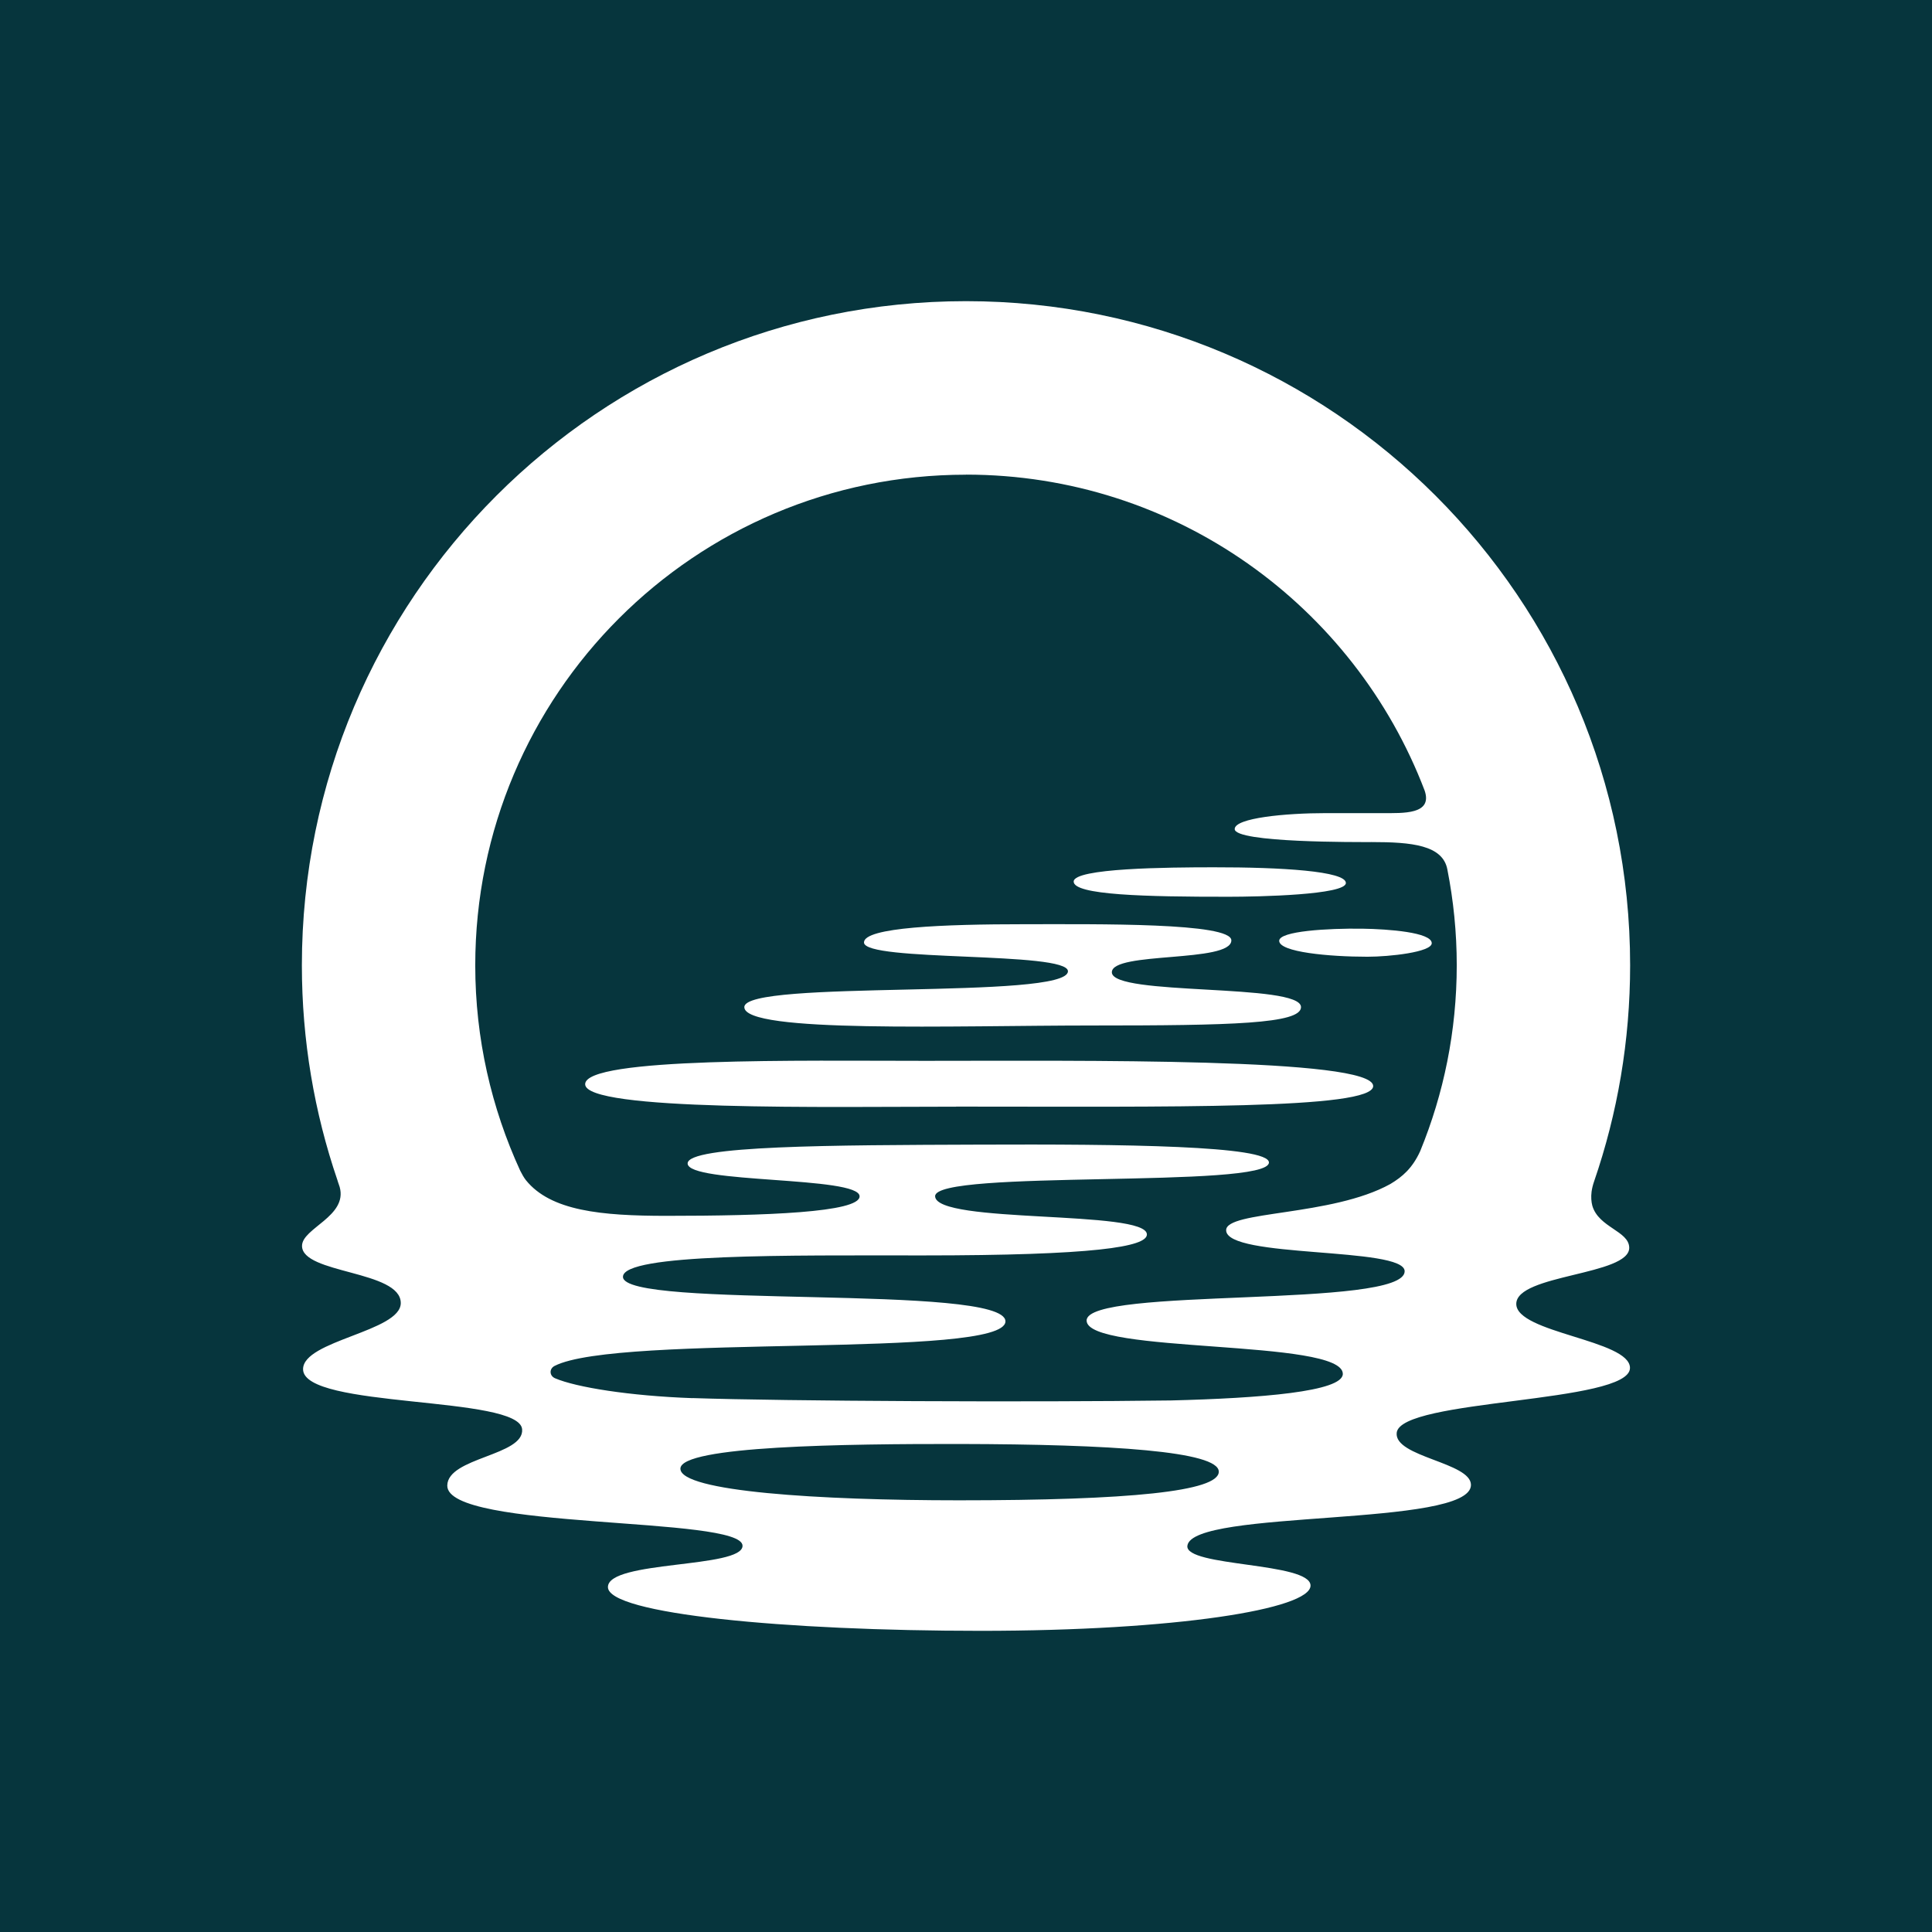
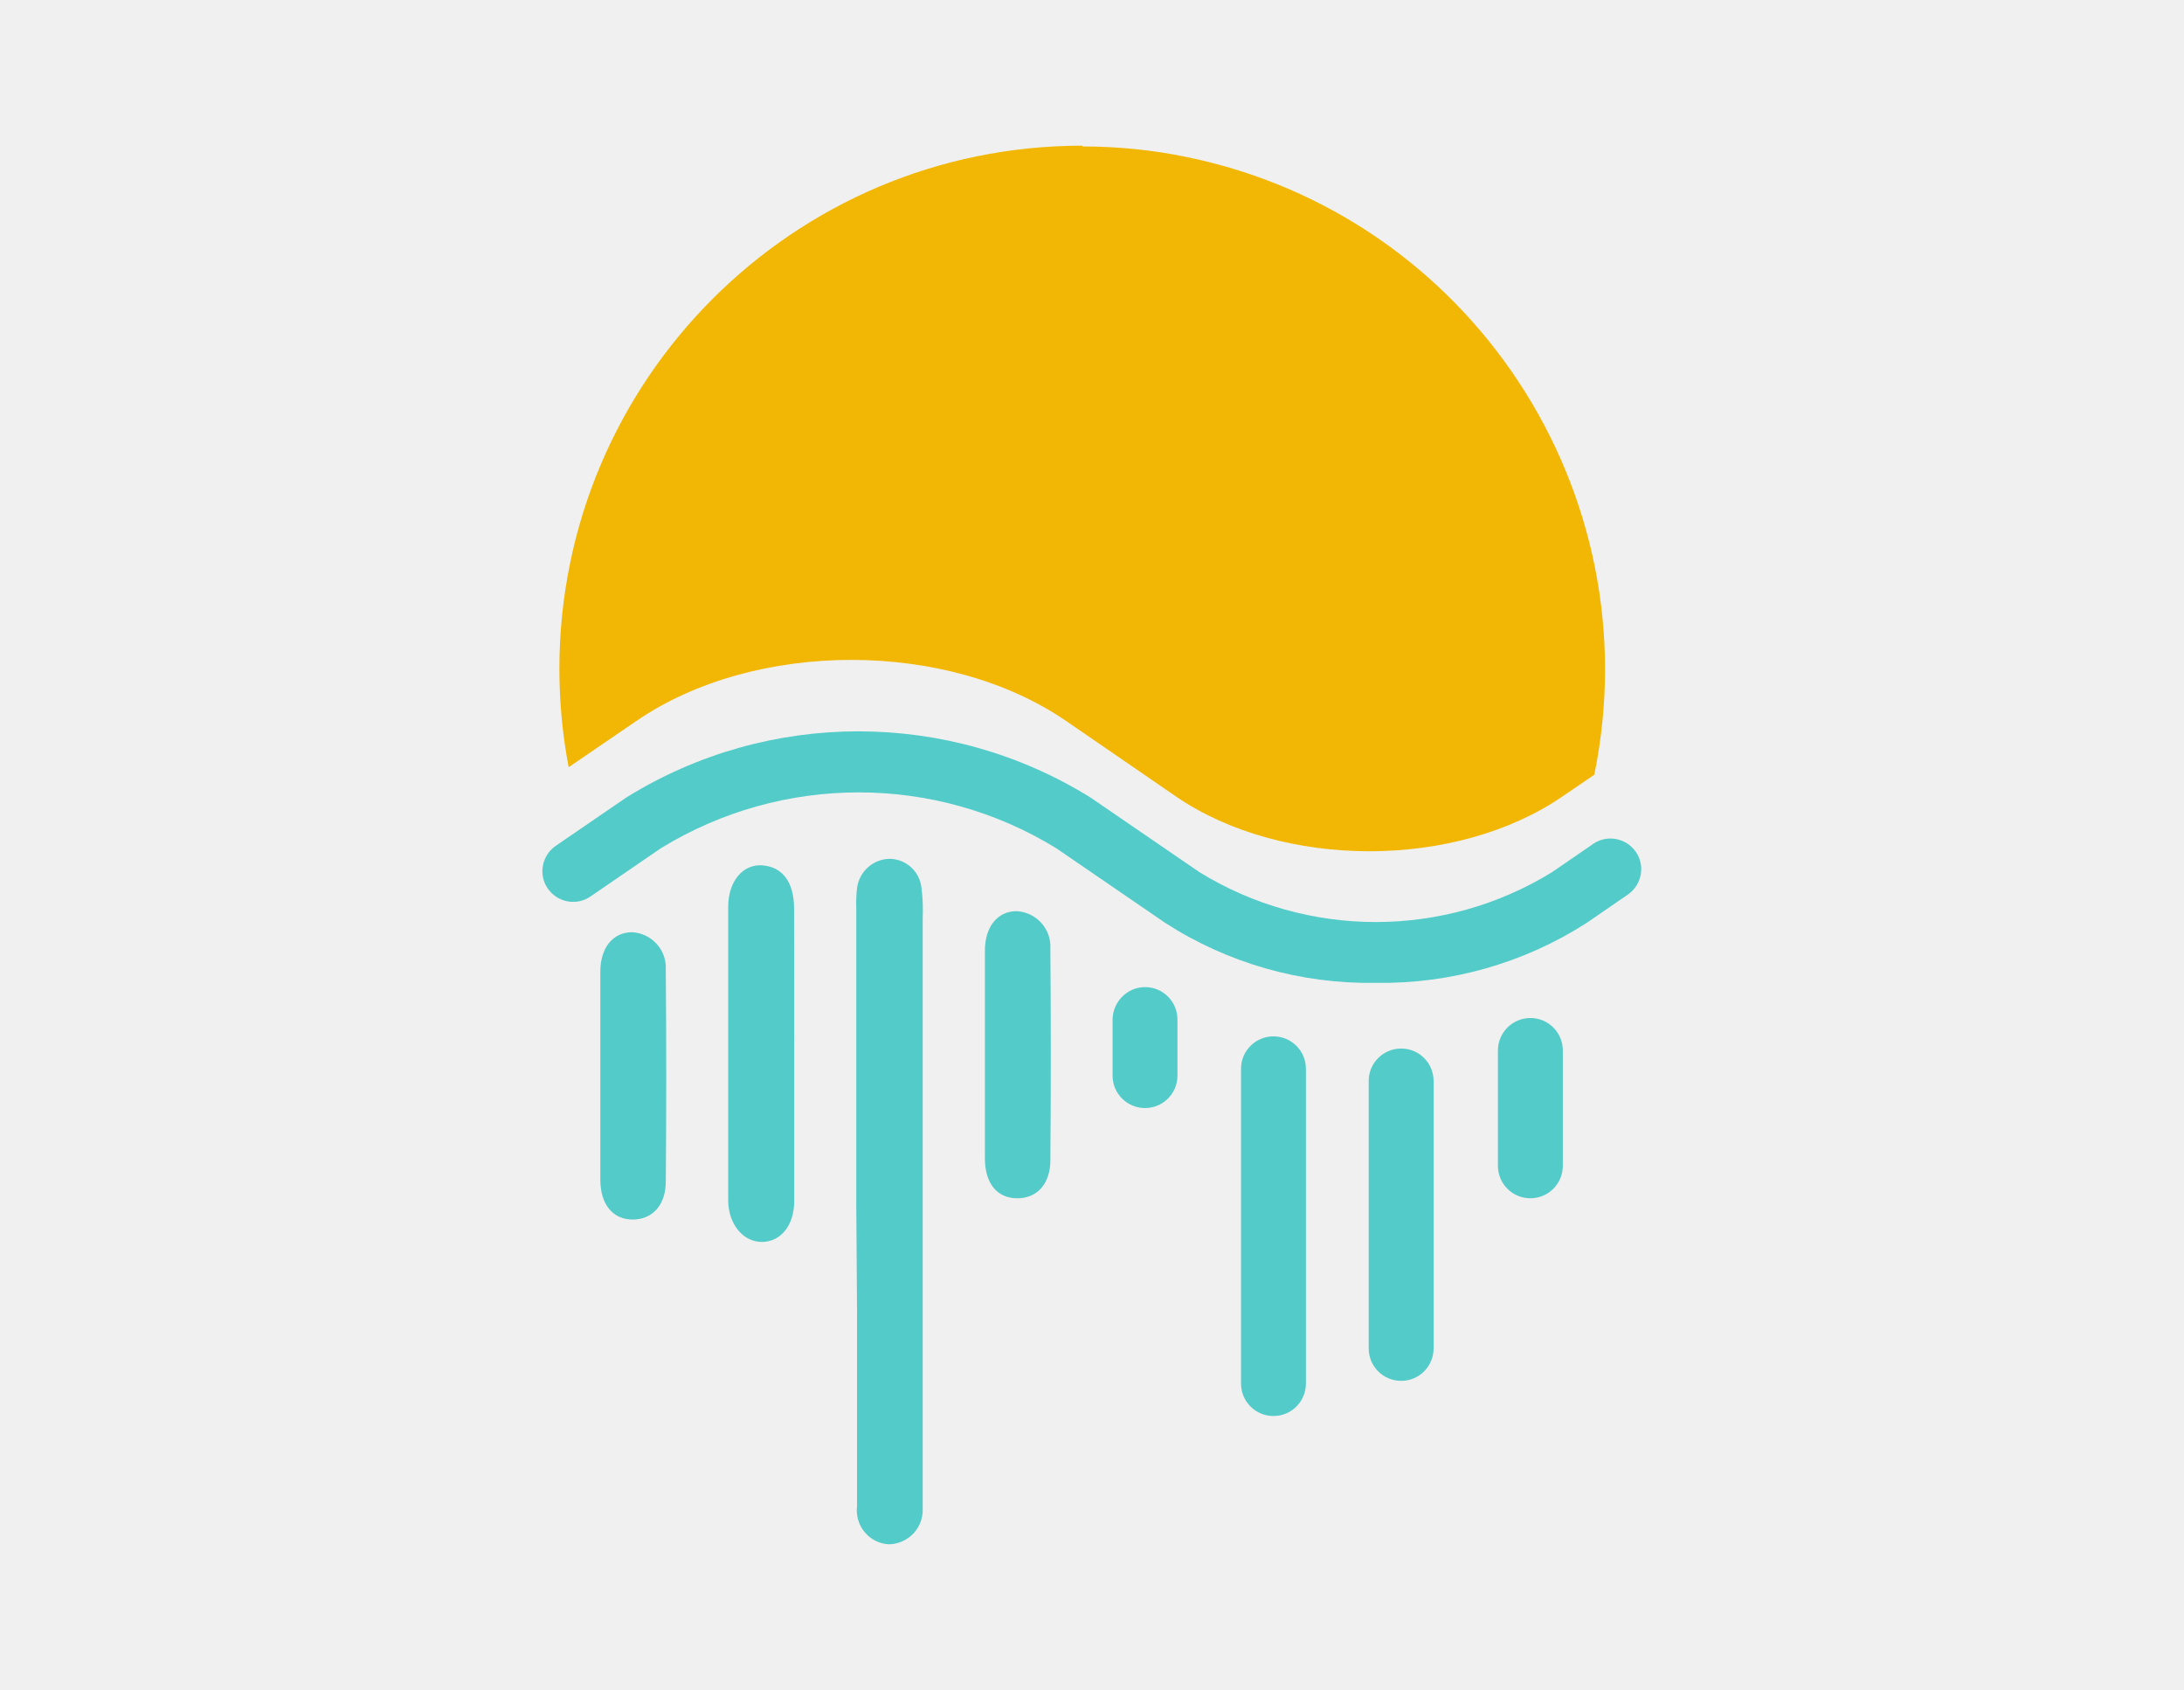
- <svg xmlns="http://www.w3.org/2000/svg" width="80" height="80" viewBox="0 0 80 80" fill="none" version="1.1" id="svg14" xml:space="preserve">
-   <defs id="defs14" />
-   <rect style="fill:#06353d;stroke-width:8.004;stroke-dasharray:8.004, 8.004;fill-opacity:1" id="rect14" width="80" height="80" x="0" y="0" />
-   <g style="fill:none" id="g1" transform="matrix(0.3081233,0,0,0.3081233,12.5,12.47073)">
-     <path d="m 163.2,134.75 c 0.02,-3.99 15.28,-3.82 15.18,-7.57 -0.06,-2.23 -4.11,-2.69 -4.96,-5.62 -0.14,-0.54 -0.19,-1.16 -0.1,-1.89 0.06,-0.43 0.17,-0.9 0.35,-1.41 3.13,-9.1 4.83,-18.86 4.83,-29.01 C 178.5,39.96 138.54,0 89.25,0 39.96,0 0,39.96 0,89.25 c 0,10.1 1.68,19.8 4.77,28.85 0.02,0.08 0.05,0.17 0.08,0.26 0.09,0.24 0.16,0.46 0.23,0.68 1.1,3.96 -5.06,5.53 -5.06,7.92 0,3.78 13.27,3.28 13.27,7.68 0,3.83 -13.13,5.02 -13.13,8.89 0,5.34 29.08,3.49 29.44,8.08 0.28,3.55 -10,3.76 -10.06,7.55 -0.1,6.05 39.68,4.07 39.68,8.1 0,3.05 -18.09,1.94 -18.09,5.55 0,3.61 23.82,5.88 50.07,5.88 26.25,0 44.35,-2.92 44.35,-6.08 0,-3.16 -16.9,-2.5 -16.55,-5.35 0.61,-4.97 38.11,-2.43 38.11,-8.18 0,-3.03 -10.32,-3.74 -9.98,-7 0.47,-4.61 31.35,-3.93 31.35,-8.72 0,-3.77 -15.3,-4.69 -15.28,-8.61 z m -39.98,22.56 c 0,2.64 -11.96,3.84 -34.92,3.84 -18.78,0 -37.43,-1.18 -37.43,-4.25 0,-3.07 22.25,-3.34 37.54,-3.32 20.37,0.04 34.82,0.98 34.81,3.72 z m -33.97,-134 c 28.15,0 52.18,17.64 61.64,42.47 1.09,3.22 -2.87,3.02 -5.67,3.02 h -7.6 c -5.43,0 -12.26,0.65 -12.26,2.14 0,1.86 16.59,1.75 18.42,1.75 5.35,0 9.55,0.4 10.16,3.69 0.82,4.16 1.26,8.46 1.26,12.86 0,8.84 -1.75,17.28 -4.91,24.98 -1.03,2.27 -2.37,3.44 -4.01,4.42 -7.85,4.36 -22.07,3.58 -22.07,6.21 0,3.82 23.96,2.19 23.99,5.51 0.05,5.07 -42.75,2.06 -42.74,6.63 0,4.53 34.43,2.42 34.43,7.17 0,2.39 -11.06,3.27 -23.11,3.57 -18.73,0.25 -51.83,0.1 -64.31,-0.32 0,0 0,0 0.01,0.01 -8.44,-0.3 -15.63,-1.46 -18.45,-2.67 -0.78,-0.33 -0.81,-1.28 -0.07,-1.66 8.53,-4.39 60.59,-0.89 60.59,-5.99 0,-5.1 -51.44,-1.57 -51.4,-5.99 0.03,-3.14 22.48,-2.87 40.28,-2.87 23.06,0 30.14,-1.15 30.13,-2.82 -0.02,-3.34 -28.36,-1.38 -28.46,-5.13 -0.1,-3.64 44.86,-0.98 44.86,-4.54 0,-2.26 -19.53,-2.48 -39.06,-2.4 -19.53,0.07 -39.06,0.11 -39.06,2.53 0,2.74 23.11,1.68 23.11,4.42 0,2.17 -12.7,2.62 -25.97,2.62 -8.75,0 -15.54,-0.66 -18.87,-4.79 -0.27,-0.34 -0.55,-0.84 -0.77,-1.28 -3.86,-8.4 -6.04,-17.74 -6.04,-27.59 0,-36.42 29.52,-65.94 65.94,-65.94 z" fill="#ffffff" id="path1" />
-     <path d="m 87.91,108.24 c 28.4,0 56.05,0.41 56.06,-2.76 0,-3.84 -39.66,-3.39 -60.26,-3.39 -16.34,0 -45.64,-0.51 -45.64,3.14 0,3.65 32.8,3.02 49.84,3.02 z" fill="#ffffff" id="path2" />
-     <path d="m 106.25,97.34 c 18.67,0 28.02,-0.22 28.02,-2.47 0,-3.26 -25.42,-1.45 -25.42,-4.68 0,-2.83 16.06,-1.24 16.06,-4.29 0,-2.4 -17.99,-2.17 -27.79,-2.17 -10.88,0 -21.58,0.41 -21.58,2.45 0,2.64 27.41,1.16 27.41,3.87 0,3.88 -43.49,1.08 -43.49,4.82 0,3.54 28.27,2.47 46.79,2.47 z" fill="#ffffff" id="path3" />
-     <path d="m 124.57,80.04 c 4,0 15.73,-0.25 15.73,-1.85 0,-1.6 -8.69,-2.12 -17.72,-2.11 -6.21,0 -18.86,0.11 -18.86,1.92 0,1.81 9.6,2.05 20.85,2.04 z" fill="#ffffff" id="path4" />
-     <path d="m 131.34,85.96 c 0,1.52 6.71,2.14 11.86,2.14 2.97,0 8.64,-0.62 8.64,-1.82 0,-1.46 -5.82,-1.9 -9.36,-1.95 -4.59,-0.06 -11.14,0.32 -11.14,1.63 z" fill="#ffffff" id="path5" />
+ <svg xmlns="http://www.w3.org/2000/svg" xmlns:xlink="http://www.w3.org/1999/xlink" version="1.0" id="katman_1" x="0px" y="0px" viewBox="0 0 1130.7 874.7" style="enable-background:new 0 0 1130.7 874.7;" xml:space="preserve">
+   <style type="text/css">
+ 	.st0{clip-path:url(#SVGID_00000070110787717766277210000005938417369816824765_);fill:#F2B705;}
+ 	.st1{clip-path:url(#SVGID_00000070110787717766277210000005938417369816824765_);fill:#53CBC8;}
+ </style>
+   <g>
+     <defs>
+       <rect id="SVGID_1_" x="190.3" y="62.3" width="750" height="750" />
+     </defs>
+     <clipPath id="SVGID_00000143594202162686966510000014059526069895286686_">
+       <use xlink:href="#SVGID_1_" style="overflow:visible;" />
+     </clipPath>
+     <path style="clip-path:url(#SVGID_00000143594202162686966510000014059526069895286686_);fill:#F2B705;" d="M560.3,75.4   c-149.5,0-270.6,121.2-270.7,270.7c0,17.1,1.6,34.2,4.8,51l35-23.9c61.5-42.2,161.2-42.2,222.6,0l36.7,25.2l19.9,13.7   c55.4,38,145.2,38,200.5,0l16.3-11.1c30-146.5-64.4-289.6-210.9-319.7c-17.8-3.7-35.9-5.5-54.1-5.5L560.3,75.4z" />
+     <path style="clip-path:url(#SVGID_00000143594202162686966510000014059526069895286686_);fill:#53CBC8;" d="M712.4,508.7   c-38.7,0.7-76.7-10.1-109.1-31l-56.5-38.7c-62.7-38.5-141.8-38.5-204.6,0l-36.5,25c-7.2,5-17.1,3.1-22.1-4.1   c-5-7.2-3.1-17.1,4.1-22.1l36.5-25c73.6-45.7,166.8-45.7,240.4,0l56.5,38.7c55.9,34.3,126.4,34.3,182.3,0l21.4-14.7   c7.2-5,17.1-3.1,22.1,4.1c5,7.2,3.1,17.1-4.1,22.1l-21.4,14.7C789,498.5,751,509.3,712.4,508.7" />
+     <path style="clip-path:url(#SVGID_00000143594202162686966510000014059526069895286686_);fill:#53CBC8;" d="M443.3,622.4V469.4   c-0.1-3.2,0-6.4,0.4-9.6c1-8.7,8.4-15.3,17.2-15.3c8.5,0.3,15.4,6.8,16.2,15.3c0.7,5.3,0.8,10.7,0.6,16v305   c0.4,9.9-7.3,18.1-17.2,18.5c-0.1,0-0.2,0-0.3,0c-9.7-0.5-17.1-8.8-16.6-18.5c0-0.3,0-0.6,0.1-0.8V678.2L443.3,622.4z" />
+     <path style="clip-path:url(#SVGID_00000143594202162686966510000014059526069895286686_);fill:#53CBC8;" d="M411.2,545.4v76   c0,13-7.1,21.4-16.8,21.4c-9.6,0-17.3-9.1-17.4-21.4V469.3c0-13.3,7.8-22.3,17.9-21.4c10.1,0.9,16.1,8.5,16.2,21.9   C411.2,494.7,411.2,520,411.2,545.4" />
+     <path style="clip-path:url(#SVGID_00000143594202162686966510000014059526069895286686_);fill:#53CBC8;" d="M509.9,545.3v-53.3   c0-12.4,6.6-20.4,16.4-20.4c10.1,0.5,18,9.1,17.5,19.2c0,0.2,0,0.5,0,0.7c0.3,36.3,0.3,72.6,0,109c0,12.4-7.1,19.9-17.4,19.7   c-10.2-0.1-16.4-7.7-16.5-20.4L509.9,545.3L509.9,545.3z" />
+     <path style="clip-path:url(#SVGID_00000143594202162686966510000014059526069895286686_);fill:#53CBC8;" d="M310.8,556.3v-53.4   c0-12.4,6.6-20.4,16.4-20.4c10.1,0.5,18,9.1,17.5,19.2c0,0.2,0,0.5,0,0.7c0.3,36.4,0.3,72.7,0,109.1c0,12.4-7.1,19.8-17.3,19.7   c-10.1-0.1-16.5-7.7-16.6-20.4L310.8,556.3L310.8,556.3z" />
+     <path style="clip-path:url(#SVGID_00000143594202162686966510000014059526069895286686_);fill:#53CBC8;" d="M592.8,510.9   L592.8,510.9c9.3,0,16.8,7.5,16.8,16.8v29c0,9.3-7.5,16.8-16.8,16.8s-16.8-7.5-16.8-16.8v-29C576.1,518.5,583.6,510.9,592.8,510.9" />
+     <path style="clip-path:url(#SVGID_00000143594202162686966510000014059526069895286686_);fill:#53CBC8;" d="M659.3,536.4   L659.3,536.4c9.3,0,16.8,7.5,16.8,16.8v162.9c0,9.3-7.5,16.8-16.8,16.8s-16.8-7.5-16.8-16.8V553.2   C642.5,543.9,650,536.4,659.3,536.4" />
+     <path style="clip-path:url(#SVGID_00000143594202162686966510000014059526069895286686_);fill:#53CBC8;" d="M725.4,542.7   L725.4,542.7c9.3,0,16.8,7.5,16.8,16.8v138.4c0,9.3-7.5,16.8-16.8,16.8c-9.3,0-16.8-7.5-16.8-16.8V559.5   C708.6,550.2,716.1,542.7,725.4,542.7" />
+     <path style="clip-path:url(#SVGID_00000143594202162686966510000014059526069895286686_);fill:#53CBC8;" d="M792.3,526.9   L792.3,526.9c9.3,0,16.8,7.5,16.8,16.8v59.7c0,9.3-7.5,16.8-16.8,16.8c-9.3,0-16.8-7.5-16.8-16.8v-59.7   C775.5,534.4,783.1,526.9,792.3,526.9" />
  </g>
</svg>
